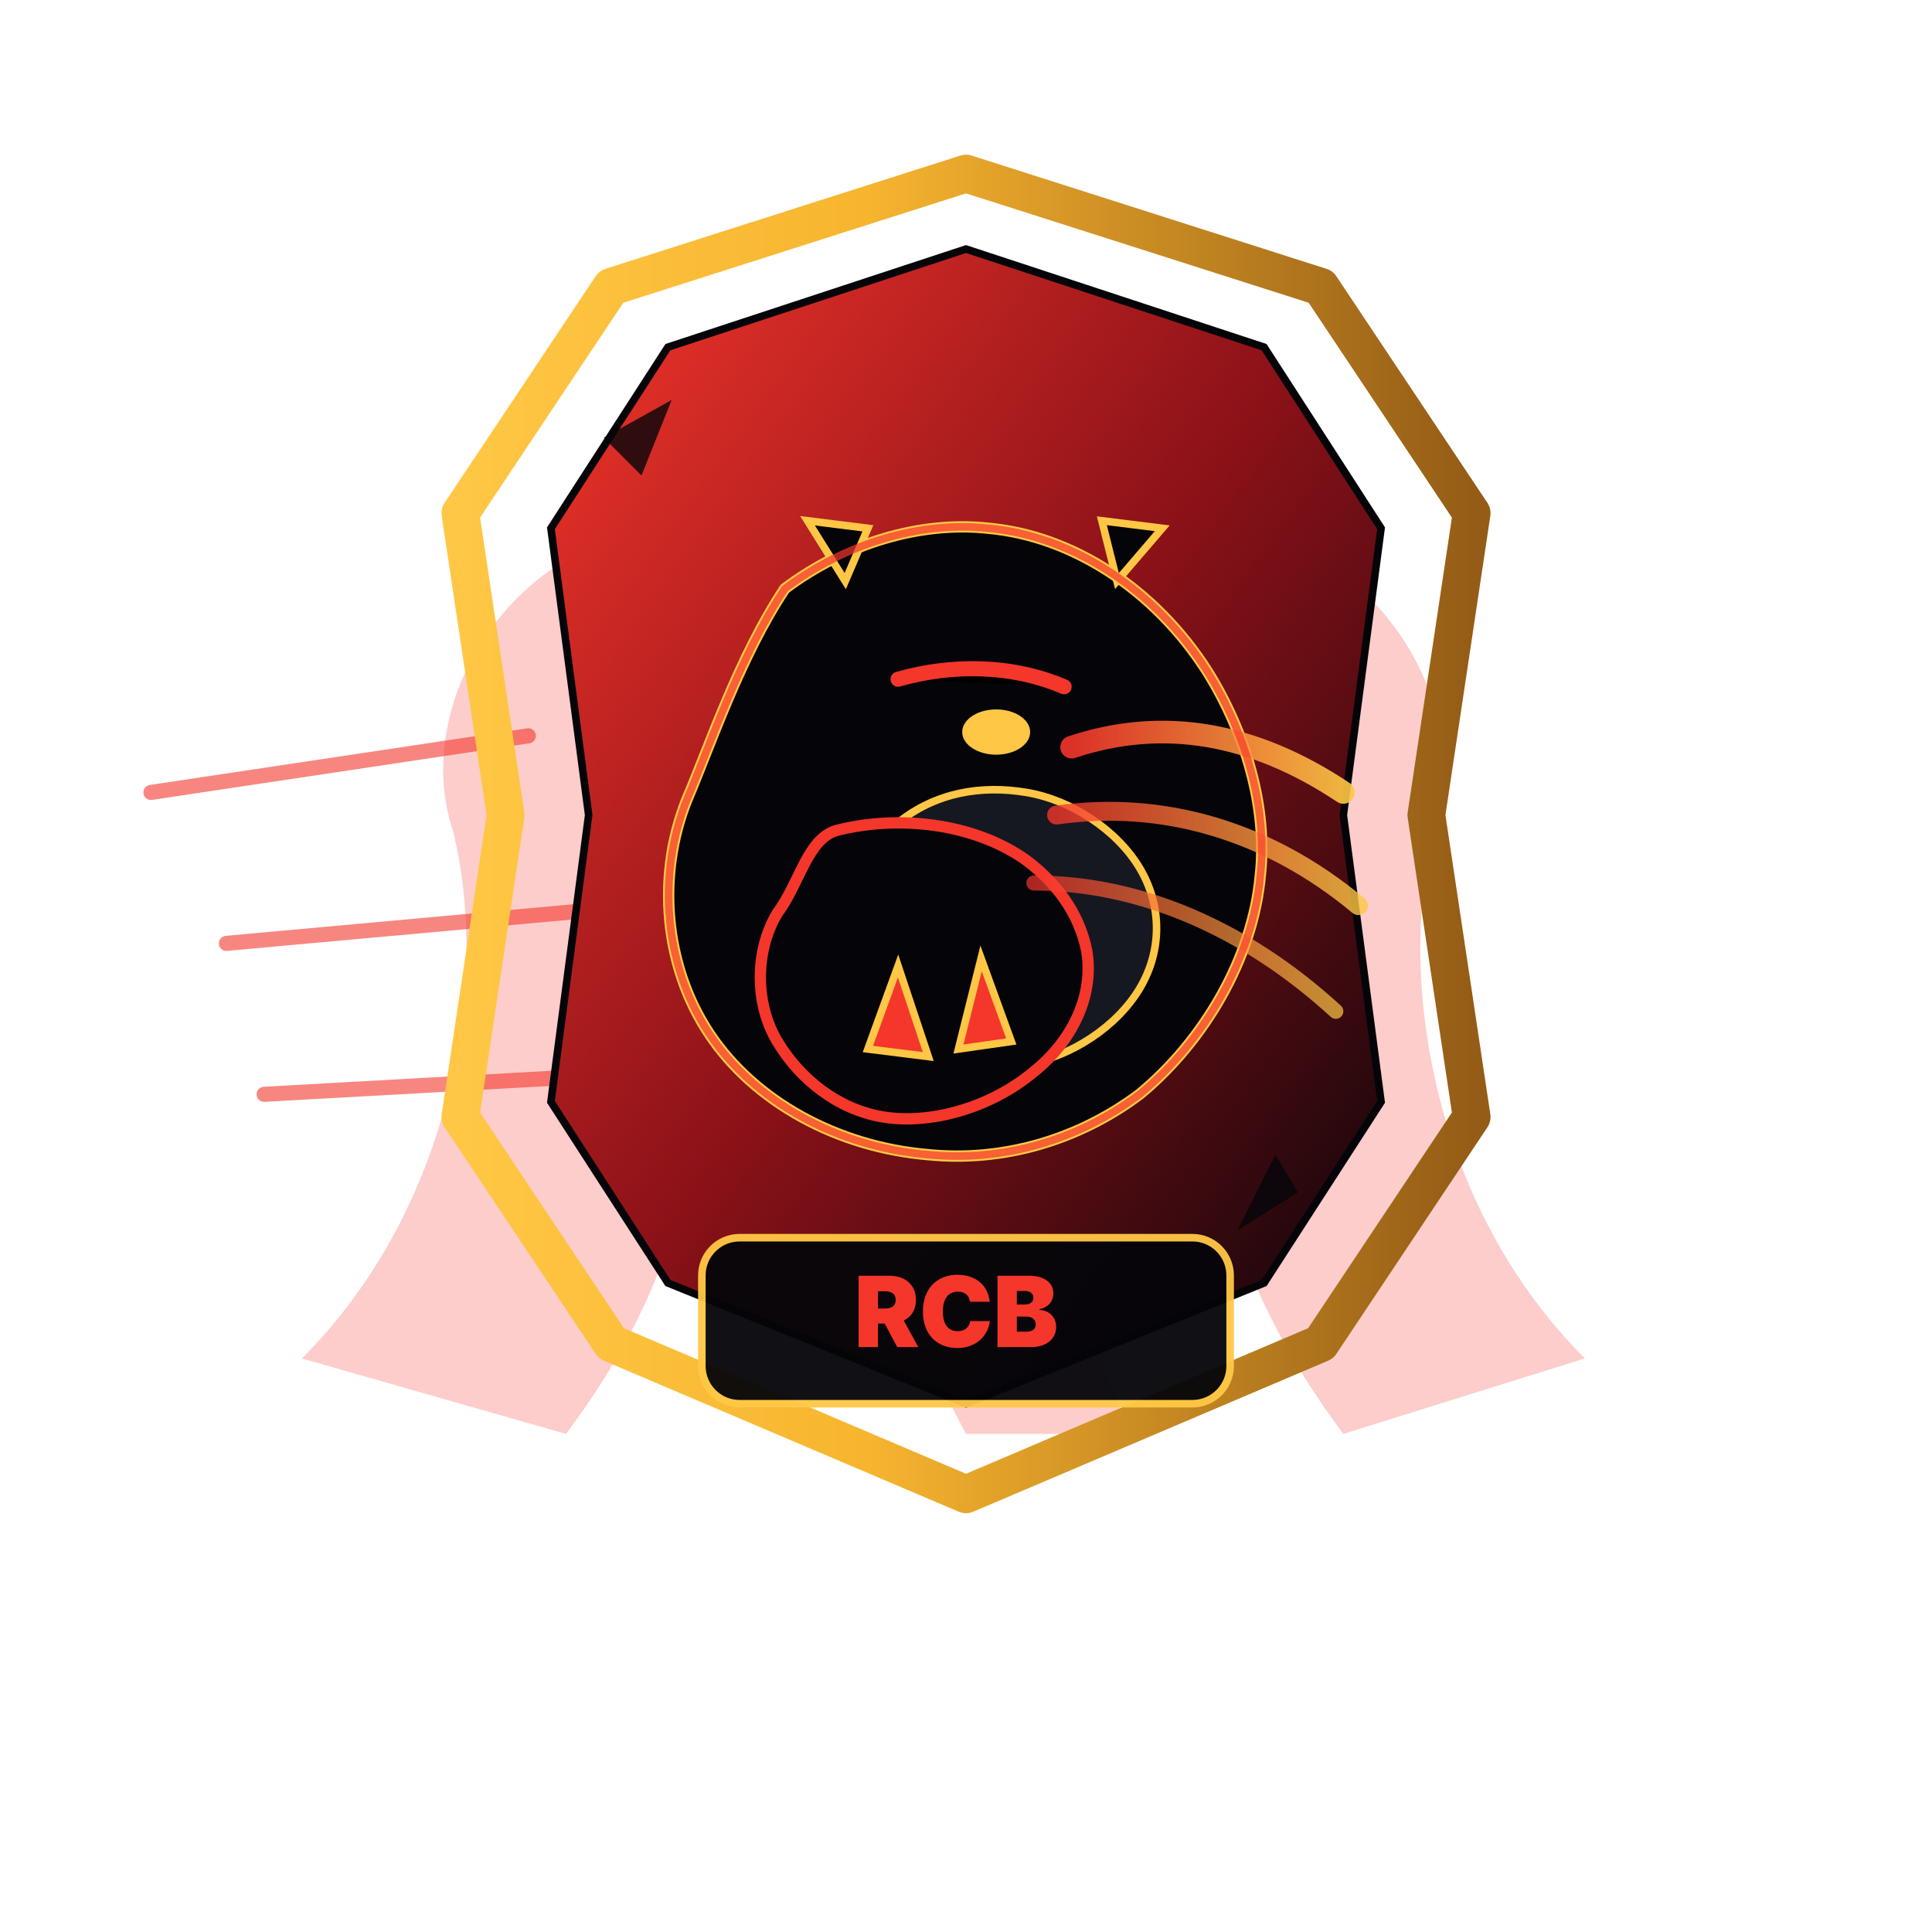
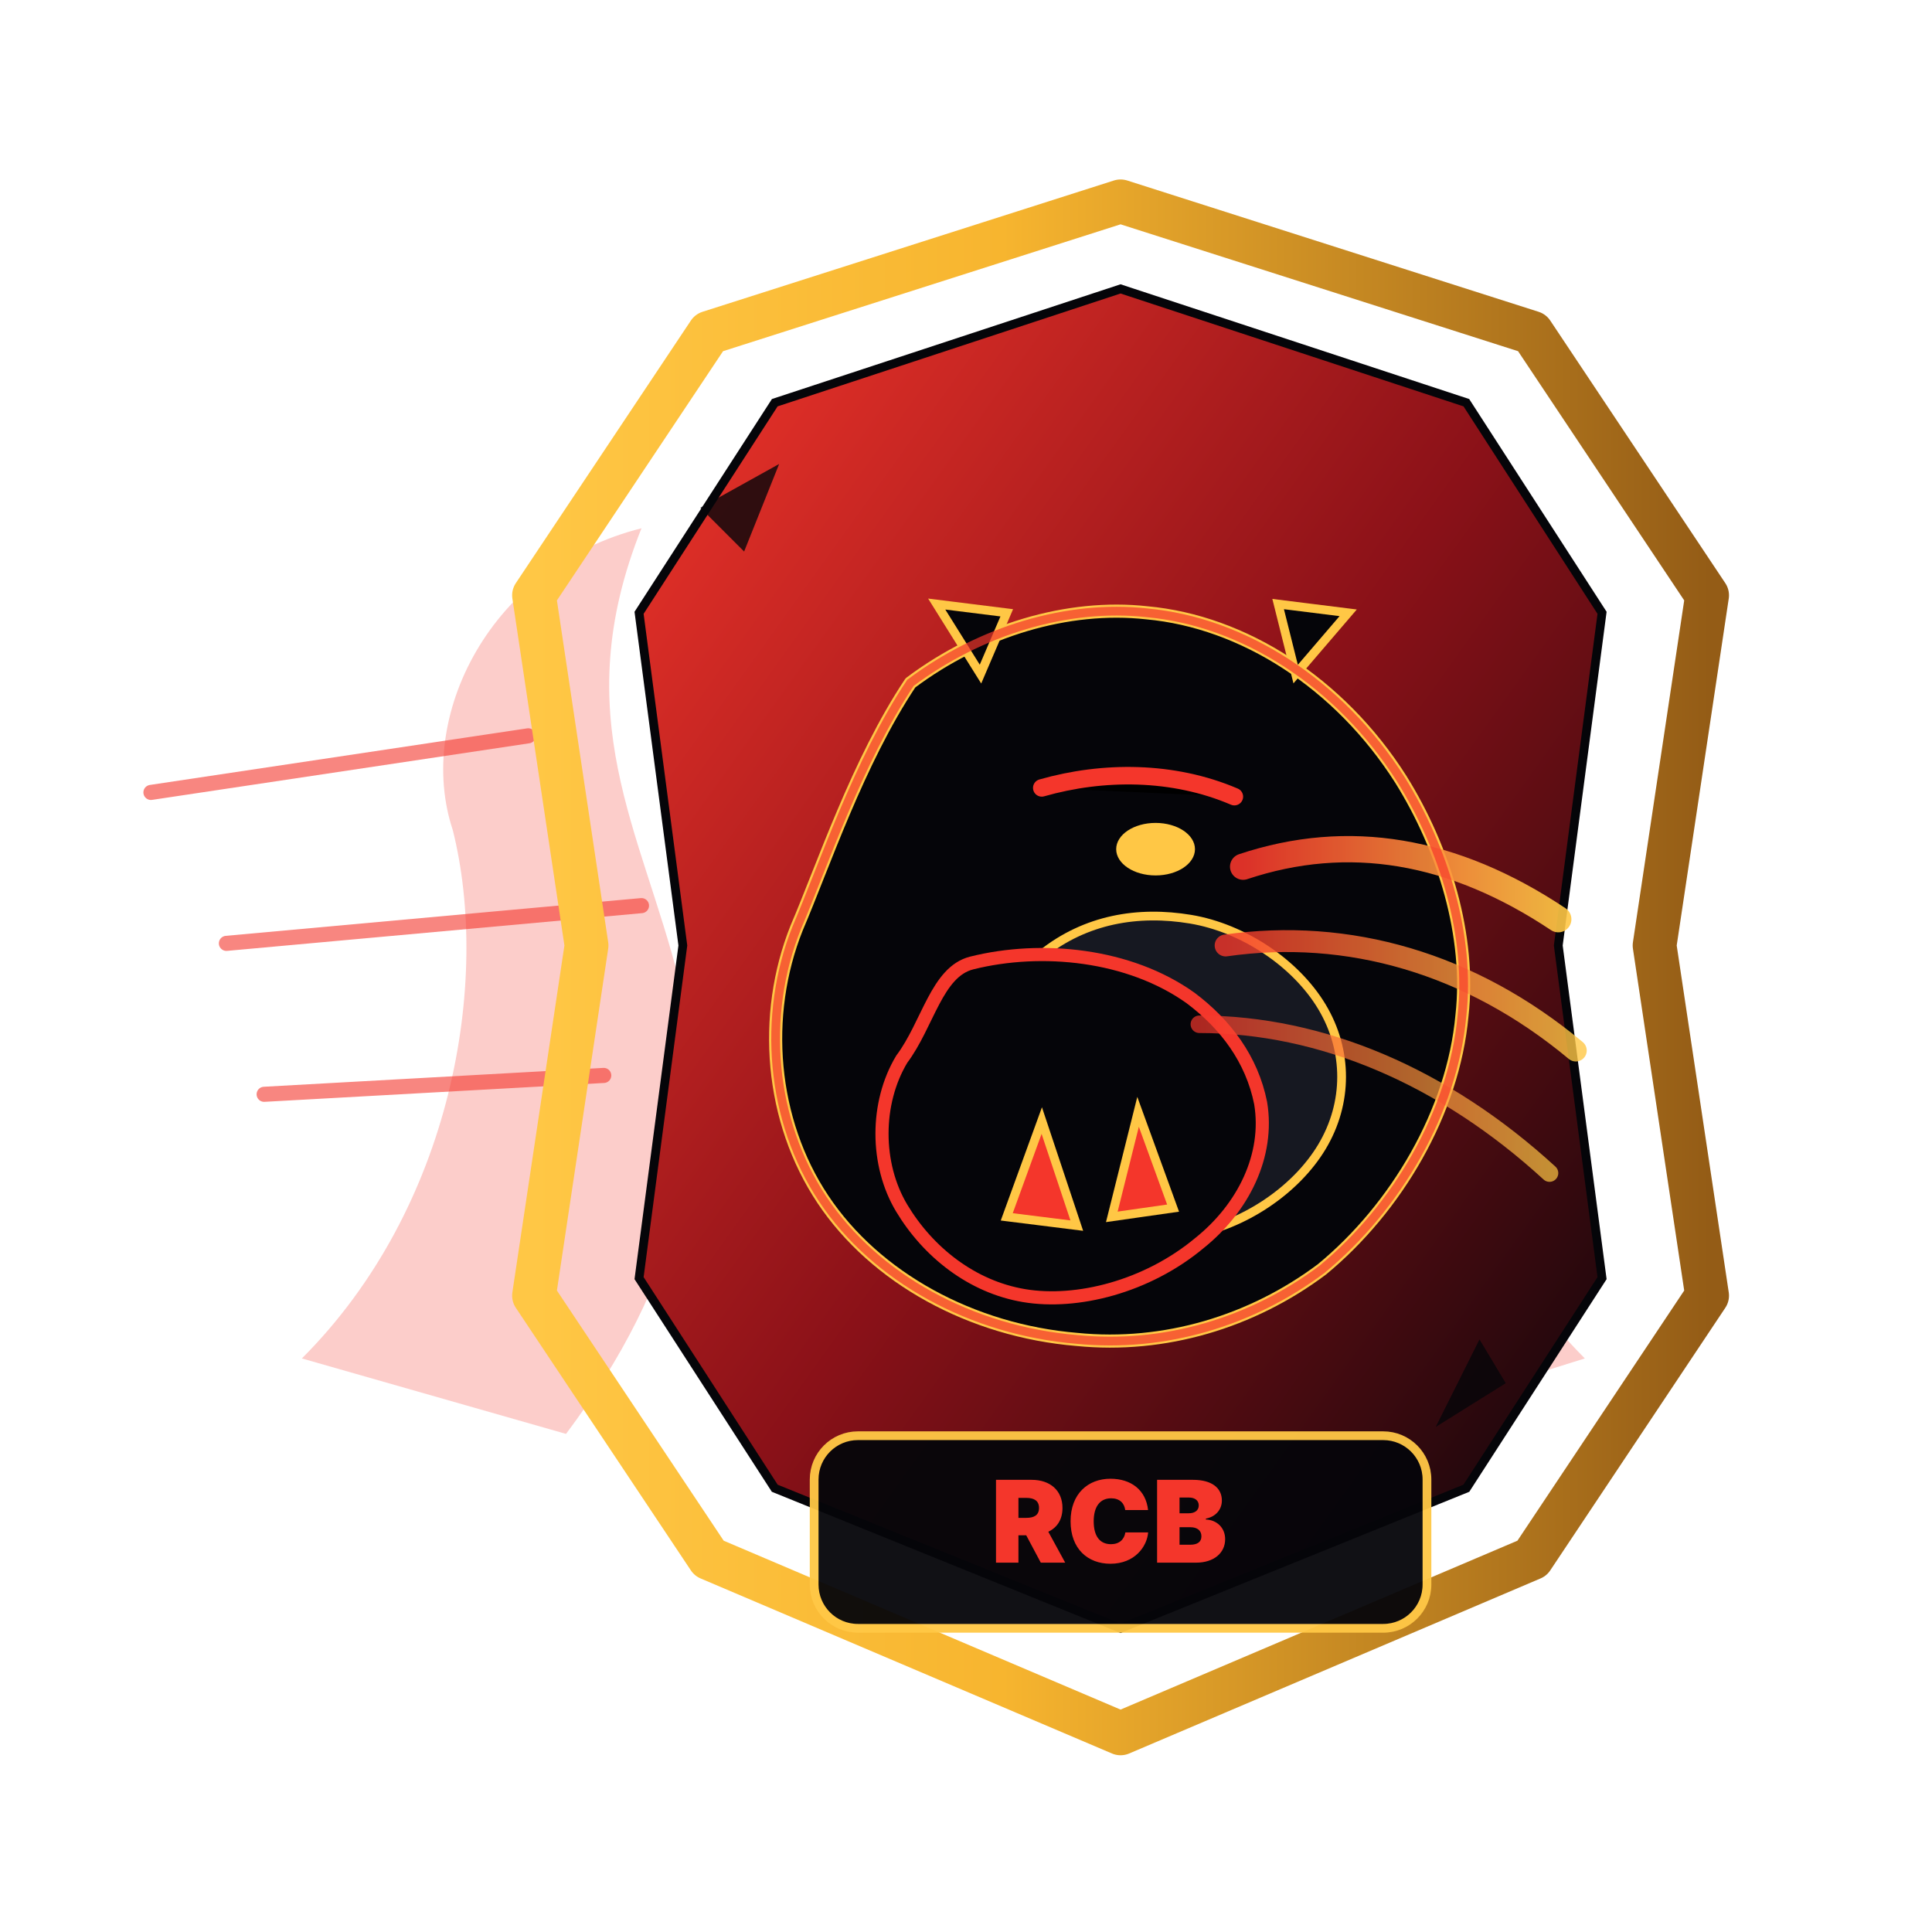
<svg xmlns="http://www.w3.org/2000/svg" viewBox="0 0 512 512" role="img" aria-label="Ultra-aggressive original lion crest logo for a cricket team">
  <defs>
    <linearGradient id="crestFill" x1="0%" y1="0%" x2="100%" y2="100%">
      <stop offset="0%" stop-color="#F4362B" />
      <stop offset="50%" stop-color="#8A1118" />
      <stop offset="100%" stop-color="#050509" />
    </linearGradient>
    <linearGradient id="metalEdge" x1="0%" y1="0%" x2="100%" y2="0%">
      <stop offset="0%" stop-color="#FFC745" />
      <stop offset="40%" stop-color="#F7B52F" />
      <stop offset="100%" stop-color="#945C16" />
    </linearGradient>
    <linearGradient id="maneEnergy" x1="0%" y1="0%" x2="100%" y2="0%">
      <stop offset="0%" stop-color="#F4362B" />
      <stop offset="100%" stop-color="#FFC745" />
    </linearGradient>
  </defs>
  <g id="flames" fill="#F4362B" opacity="0.25">
    <path d="M80 360 C120 320 130 260 120 220 C110 190 130 150 170 140 C150 190 170 220 180 260 C190 300 180 340 150 380 Z">
      <animate attributeName="opacity" values="0.1;0.5;0.1" dur="1.6s" repeatCount="indefinite" />
    </path>
    <path d="M420 360 C380 320 370 260 380 220 C390 190 370 150 330 140 C350 190 330 220 322 258 C314 296 326 340 356 380 Z">
      <animate attributeName="opacity" values="0.2;0.6;0.2" dur="1.9s" repeatCount="indefinite" begin="0.3s" />
    </path>
    <path d="M256 380 C240 350 230 320 234 290 C238 260 250 230 246 210 C242 190 220 170 220 150 C250 165 268 192 276 216 C284 240 284 270 282 298 C280 326 286 350 300 380 Z">
      <animate attributeName="opacity" values="0.0;0.25;0.0" dur="2.1s" repeatCount="indefinite" begin="0.6s" />
    </path>
  </g>
  <g id="motion-streaks" stroke="#F4362B" stroke-width="4" stroke-linecap="round" opacity="0.6">
    <line x1="40" y1="210" x2="140" y2="195">
      <animateTransform attributeName="transform" type="translate" from="-40 0" to="40 0" dur="0.7s" repeatCount="indefinite" />
      <animate attributeName="opacity" values="0;0.8;0" dur="0.7s" repeatCount="indefinite" />
    </line>
    <line x1="60" y1="250" x2="170" y2="240">
      <animateTransform attributeName="transform" type="translate" from="-60 0" to="20 0" dur="0.9s" repeatCount="indefinite" begin="0.15s" />
      <animate attributeName="opacity" values="0;0.7;0" dur="0.9s" repeatCount="indefinite" begin="0.15s" />
    </line>
    <line x1="70" y1="290" x2="160" y2="285">
      <animateTransform attributeName="transform" type="translate" from="-50 0" to="30 0" dur="1.1s" repeatCount="indefinite" begin="0.3s" />
      <animate attributeName="opacity" values="0;0.6;0" dur="1.1s" repeatCount="indefinite" begin="0.3s" />
    </line>
  </g>
-   <g id="crest" transform="translate(0, 6)">
-     <path d="         M256 40         L350 70         L390 130         L378 210         L390 290         L350 350         L256 390         L162 350         L122 290         L134 210         L122 130         L162 70         Z       " fill="none" stroke="url(#metalEdge)" stroke-width="10" stroke-linejoin="round" />
-     <path d="         M256 60         L335 86         L366 134         L356 210         L366 286         L335 334         L256 366         L177 334         L146 286         L156 210         L146 134         L177 86         Z       " fill="url(#crestFill)" stroke="#050509" stroke-width="2" />
-     <path d="M160 110 L178 100 L170 120 Z" fill="#050509" opacity="0.8" />
-     <path d="M344 310 L328 320 L338 300 Z" fill="#050509" opacity="0.8" />
-   </g>
-   <g id="lion" transform="translate(-24, 6)">
-     <path id="lion-head-shape" d="         M232 150         C248 138 268 132 286 134         C308 136 330 150 344 172         C354 188 360 208 358 226         C356 248 343 270 326 284         C310 296 290 302 270 300         C246 298 224 286 212 268         C200 250 198 226 206 206         C212 192 220 168 232 150         Z       " fill="#050509" stroke="#FFC745" stroke-width="3" stroke-linejoin="round" />
-     <path d="         M248 148         L238 132         L254 134         Z       " fill="#050509" stroke="#FFC745" stroke-width="2" />
-     <path d="         M320 148         L332 134         L316 132         Z       " fill="#050509" stroke="#FFC745" stroke-width="2" />
-     <path d="         M262 212         C272 204 284 202 296 204         C308 206 320 214 326 224         C332 234 332 246 326 256         C320 266 308 274 296 276         C284 278 272 276 262 270         C252 264 246 254 246 244         C246 234 252 220 262 212         Z       " fill="#161821" stroke="#FFC745" stroke-width="2" />
-     <path d="         M246 214         C262 210 282 212 296 222         C304 228 310 236 312 246         C314 258 308 270 298 278         C286 288 270 292 258 290         C246 288 236 280 230 270         C224 260 224 246 230 236         C236 228 238 216 246 214         Z       " fill="#050509" stroke="#F4362B" stroke-width="3" />
-     <path d="M262 250 L270 274 L254 272 Z" fill="#F4362B" stroke="#FFC745" stroke-width="2" />
-     <path d="M284 248 L292 270 L278 272 Z" fill="#F4362B" stroke="#FFC745" stroke-width="2" />
-     <path d="M270 180 C282 176 296 178 306 186 C296 190 286 192 276 196 Z" fill="#050509" />
-     <ellipse id="lion-eye" cx="288" cy="188" rx="9" ry="6" fill="#FFC745">
-       <animate attributeName="fill" values="#FFC745;#FFFFFF;#FFC745" dur="1.4s" repeatCount="indefinite" />
-       <animate attributeName="opacity" values="0.8;1;0.7;1;0.8" dur="1.4s" repeatCount="indefinite" />
-     </ellipse>
-     <path d="M262 174 C276 170 292 170 306 176" stroke="#F4362B" stroke-width="4" stroke-linecap="round" />
-     <g id="mane-energy" fill="none" stroke-linecap="round">
-       <path d="M308 192 C332 184 356 188 380 204" stroke="url(#maneEnergy)" stroke-width="6" opacity="0.9">
-         <animate attributeName="stroke-width" values="6;9;6" dur="1.2s" repeatCount="indefinite" />
-         <animate attributeName="opacity" values="0.7;1;0.7" dur="1.2s" repeatCount="indefinite" />
-       </path>
-       <path d="M304 210 C332 206 360 214 384 234" stroke="url(#maneEnergy)" stroke-width="5" opacity="0.8">
-         <animate attributeName="stroke-width" values="5;8;5" dur="1.4s" repeatCount="indefinite" begin="0.2s" />
-         <animate attributeName="opacity" values="0.5;0.9;0.5" dur="1.4s" repeatCount="indefinite" begin="0.2s" />
-       </path>
-       <path d="M298 228 C326 228 354 240 378 262" stroke="url(#maneEnergy)" stroke-width="4" opacity="0.7">
-         <animate attributeName="stroke-width" values="4;7;4" dur="1.6s" repeatCount="indefinite" begin="0.4s" />
-         <animate attributeName="opacity" values="0.4;0.8;0.4" dur="1.6s" repeatCount="indefinite" begin="0.4s" />
+   <g id="core-logo" transform="scale(1.16)">
+     <g id="crest" transform="translate(0, 6)">
+       <path d="         M256 40         L350 70         L390 130         L378 210         L390 290         L350 350         L256 390         L162 350         L122 290         L134 210         L122 130         L162 70         Z       " fill="none" stroke="url(#metalEdge)" stroke-width="10" stroke-linejoin="round" />
+       <path d="         M256 60         L335 86         L366 134         L356 210         L366 286         L335 334         L256 366         L177 334         L146 286         L156 210         L146 134         L177 86         Z       " fill="url(#crestFill)" stroke="#050509" stroke-width="2" />
+       <path d="M160 110 L178 100 L170 120 Z" fill="#050509" opacity="0.8" />
+       <path d="M344 310 L328 320 L338 300 Z" fill="#050509" opacity="0.8" />
+     </g>
+     <g id="lion" transform="translate(-24, 6)">
+       <path id="lion-head-shape" d="         M232 150         C248 138 268 132 286 134         C308 136 330 150 344 172         C354 188 360 208 358 226         C356 248 343 270 326 284         C310 296 290 302 270 300         C246 298 224 286 212 268         C200 250 198 226 206 206         C212 192 220 168 232 150         Z       " fill="#050509" stroke="#FFC745" stroke-width="3" stroke-linejoin="round" />
+       <path d="         M248 148         L238 132         L254 134         Z       " fill="#050509" stroke="#FFC745" stroke-width="2" />
+       <path d="         M320 148         L332 134         L316 132         Z       " fill="#050509" stroke="#FFC745" stroke-width="2" />
+       <path d="         M262 212         C272 204 284 202 296 204         C308 206 320 214 326 224         C332 234 332 246 326 256         C320 266 308 274 296 276         C284 278 272 276 262 270         C252 264 246 254 246 244         C246 234 252 220 262 212         Z       " fill="#161821" stroke="#FFC745" stroke-width="2" />
+       <path d="         M246 214         C262 210 282 212 296 222         C304 228 310 236 312 246         C314 258 308 270 298 278         C286 288 270 292 258 290         C246 288 236 280 230 270         C224 260 224 246 230 236         C236 228 238 216 246 214         Z       " fill="#050509" stroke="#F4362B" stroke-width="3" />
+       <path d="M262 250 L270 274 L254 272 Z" fill="#F4362B" stroke="#FFC745" stroke-width="2" />
+       <path d="M284 248 L292 270 L278 272 Z" fill="#F4362B" stroke="#FFC745" stroke-width="2" />
+       <path d="M270 180 C282 176 296 178 306 186 C296 190 286 192 276 196 Z" fill="#050509" />
+       <ellipse id="lion-eye" cx="288" cy="188" rx="9" ry="6" fill="#FFC745">
+         <animate attributeName="fill" values="#FFC745;#FFFFFF;#FFC745" dur="1.4s" repeatCount="indefinite" />
+         <animate attributeName="opacity" values="0.8;1;0.7;1;0.8" dur="1.4s" repeatCount="indefinite" />
+       </ellipse>
+       <path d="M262 174 C276 170 292 170 306 176" stroke="#F4362B" stroke-width="4" stroke-linecap="round" />
+       <g id="mane-energy" fill="none" stroke-linecap="round">
+         <path d="M308 192 C332 184 356 188 380 204" stroke="url(#maneEnergy)" stroke-width="6" opacity="0.9">
+           <animate attributeName="stroke-width" values="6;9;6" dur="1.2s" repeatCount="indefinite" />
+           <animate attributeName="opacity" values="0.7;1;0.7" dur="1.2s" repeatCount="indefinite" />
+         </path>
+         <path d="M304 210 C332 206 360 214 384 234" stroke="url(#maneEnergy)" stroke-width="5" opacity="0.8">
+           <animate attributeName="stroke-width" values="5;8;5" dur="1.4s" repeatCount="indefinite" begin="0.2s" />
+           <animate attributeName="opacity" values="0.5;0.9;0.5" dur="1.4s" repeatCount="indefinite" begin="0.2s" />
+         </path>
+         <path d="M298 228 C326 228 354 240 378 262" stroke="url(#maneEnergy)" stroke-width="4" opacity="0.7">
+           <animate attributeName="stroke-width" values="4;7;4" dur="1.6s" repeatCount="indefinite" begin="0.4s" />
+           <animate attributeName="opacity" values="0.4;0.8;0.4" dur="1.6s" repeatCount="indefinite" begin="0.4s" />
+         </path>
+       </g>
+       <path d="         M232 150         C248 138 268 132 286 134         C308 136 330 150 344 172         C354 188 360 208 358 226         C356 248 343 270 326 284         C310 296 290 302 270 300         C246 298 224 286 212 268         C200 250 198 226 206 206         C212 192 220 168 232 150         Z       " fill="none" stroke="#F4362B" stroke-width="2" opacity="0.7">
+         <animate attributeName="stroke-width" values="2;4;2" dur="1.8s" repeatCount="indefinite" />
+         <animate attributeName="opacity" values="0.4;1;0.4" dur="1.8s" repeatCount="indefinite" />
      </path>
    </g>
-     <path d="         M232 150         C248 138 268 132 286 134         C308 136 330 150 344 172         C354 188 360 208 358 226         C356 248 343 270 326 284         C310 296 290 302 270 300         C246 298 224 286 212 268         C200 250 198 226 206 206         C212 192 220 168 232 150         Z       " fill="none" stroke="#F4362B" stroke-width="2" opacity="0.7">
-       <animate attributeName="stroke-width" values="2;4;2" dur="1.8s" repeatCount="indefinite" />
-       <animate attributeName="opacity" values="0.4;1;0.4" dur="1.8s" repeatCount="indefinite" />
-     </path>
-   </g>
-   <g id="team-text" transform="translate(0, 6)">
-     <rect x="186" y="322" width="140" height="44" rx="10" fill="#050509" stroke="#FFC745" stroke-width="2" opacity="0.95" />
-     <text x="256" y="351" text-anchor="middle" font-family="system-ui, -apple-system, BlinkMacSystemFont, 'Segoe UI', sans-serif" font-weight="900" font-size="26" fill="#F4362B">
+     <g id="team-text" transform="translate(0, 6)">
+       <rect x="186" y="322" width="140" height="44" rx="10" fill="#050509" stroke="#FFC745" stroke-width="2" opacity="0.95" />
+       <text x="256" y="351" text-anchor="middle" font-family="system-ui, -apple-system, BlinkMacSystemFont, 'Segoe UI', sans-serif" font-weight="900" font-size="26" fill="#F4362B">
      RCB
      <animate attributeName="fill" values="#F4362B;#FFC745;#F4362B" dur="2.4s" repeatCount="indefinite" />
-     </text>
+       </text>
+     </g>
  </g>
</svg>
